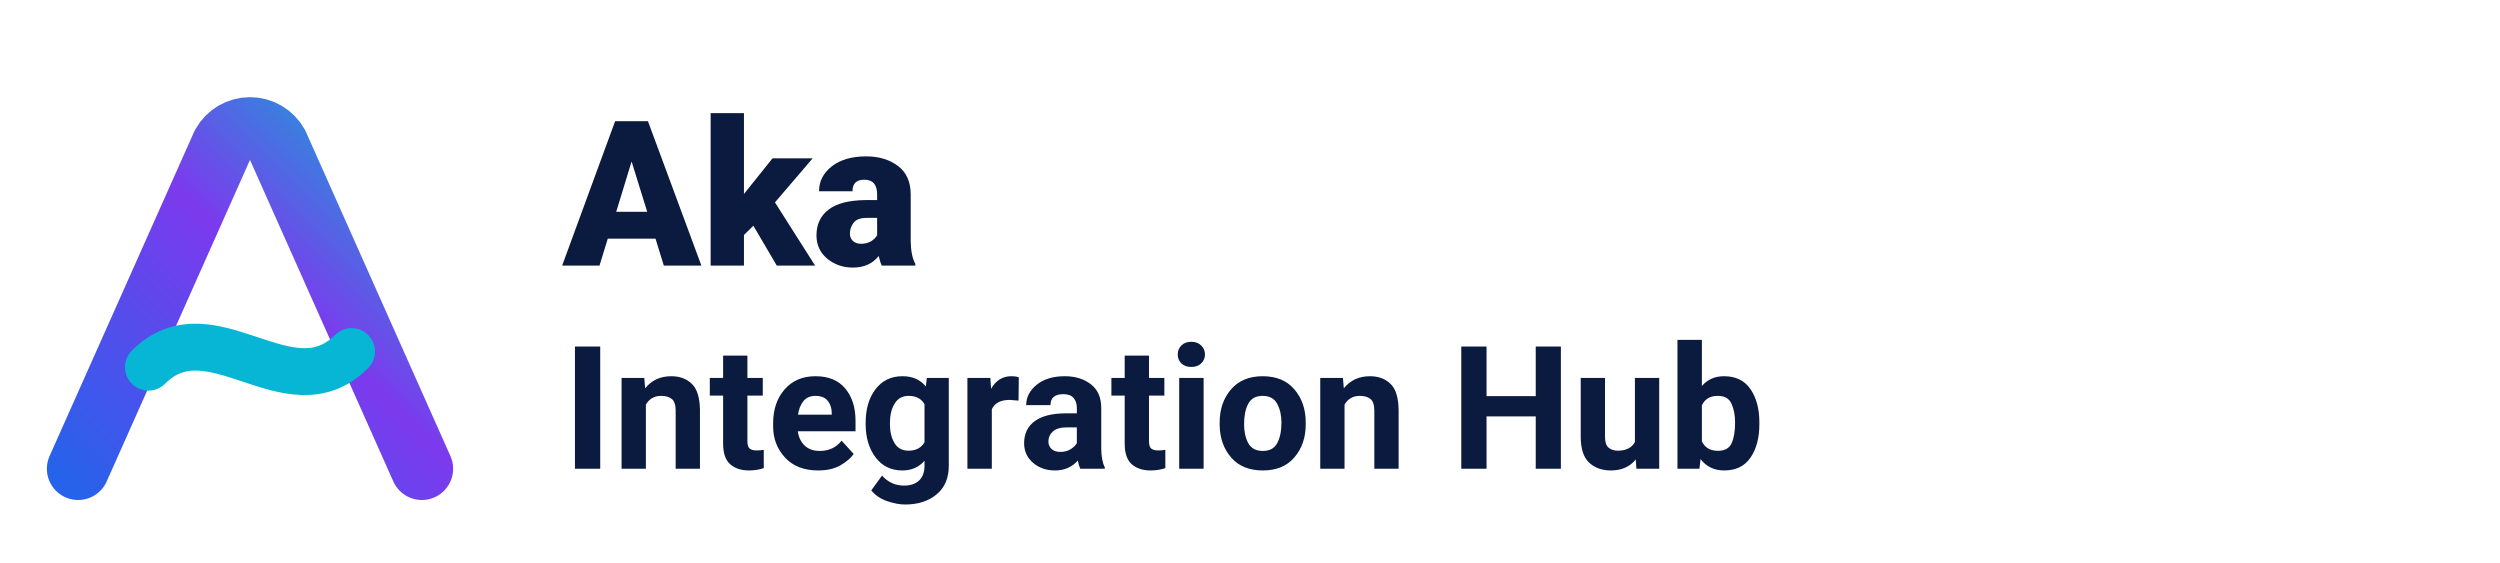
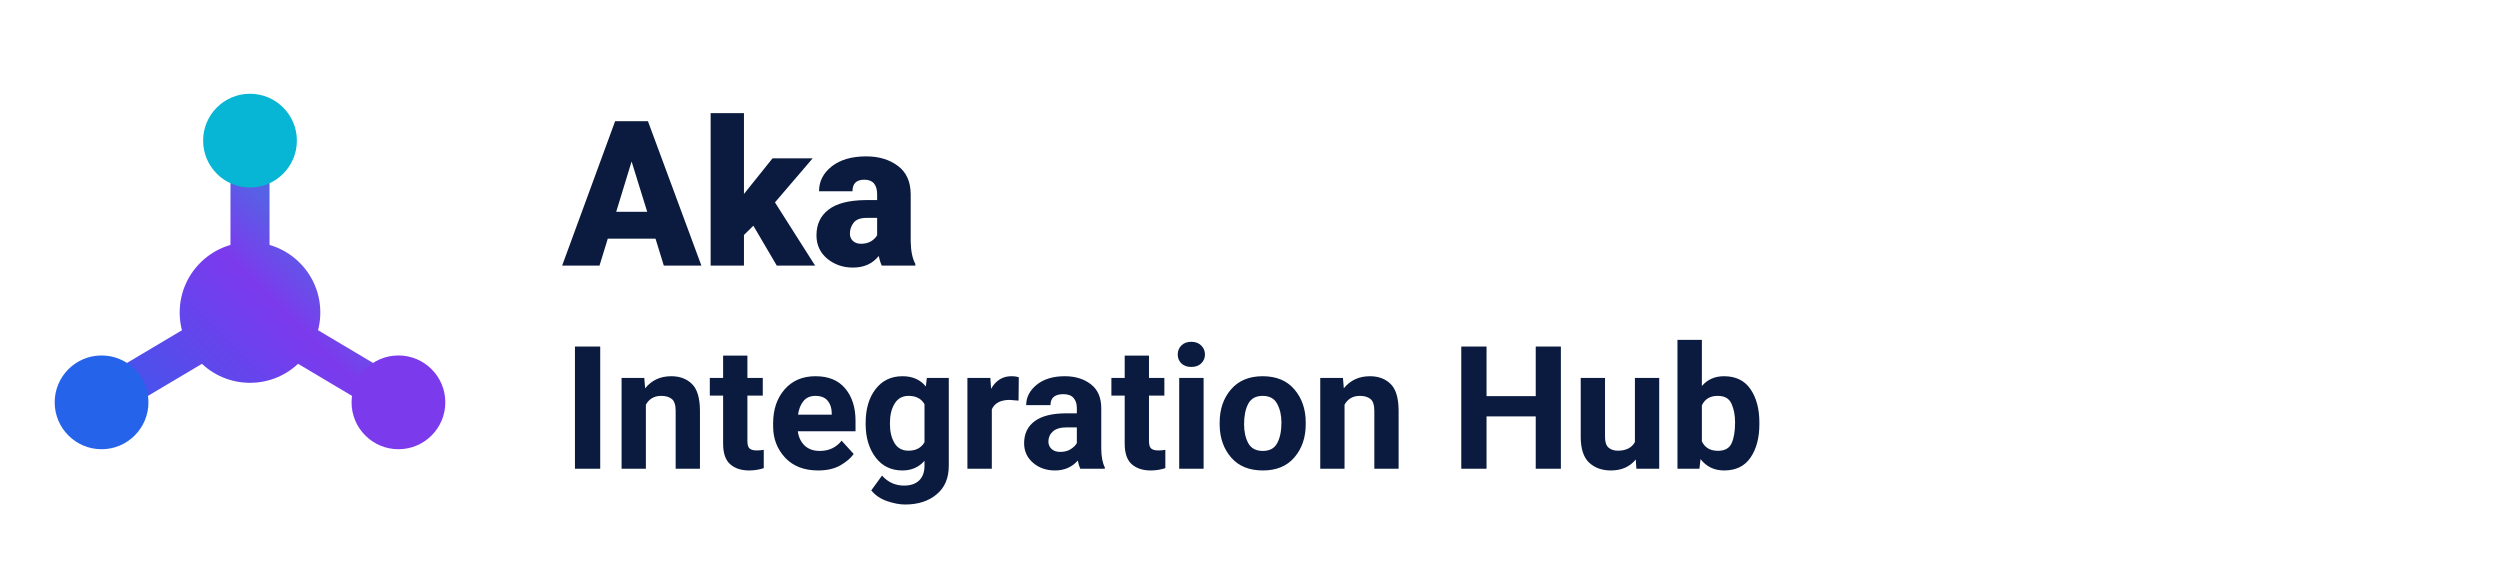
<svg xmlns="http://www.w3.org/2000/svg" viewBox="0 0 320 72" role="img" aria-labelledby="t">
  <defs>
-     <linearGradient id="aih-a" x1="8" y1="62" x2="56" y2="14" gradientUnits="userSpaceOnUse">
+     <linearGradient id="aih-hub" x1="10" y1="54" x2="54" y2="10" gradientUnits="userSpaceOnUse">
      <stop offset="0" stop-color="#2563EB" />
      <stop offset="0.55" stop-color="#7C3AED" />
      <stop offset="1" stop-color="#06B6D4" />
    </linearGradient>
  </defs>
-   <path d="M10 60 L28.5 18.5 a4 4 0 0 1 7 0 L54 60" fill="none" stroke="url(#aih-a)" stroke-width="8" stroke-linecap="round" stroke-linejoin="round" />
-   <path d="M19 47 C27 39 37 53 45 45" fill="none" stroke="#06B6D4" stroke-width="6" stroke-linecap="round" />
+   <g transform="translate(0 8)">
+     <g stroke="url(#aih-hub)" stroke-width="5" stroke-linecap="round">
+       <path d="M32 32 L32 11" />
+       <path d="M32 32 L13.5 43" />
+       <path d="M32 32 L50.5 43" />
+     </g>
+     <circle cx="32" cy="32" r="9" fill="url(#aih-hub)" />
+     <circle cx="32" cy="10" r="6" fill="#06B6D4" />
+     <circle cx="13" cy="43.5" r="6" fill="#2563EB" />
+     <circle cx="51" cy="43.5" r="6" fill="#7C3AED" />
+   </g>
  <g font-family="system-ui, -apple-system, 'Segoe UI', Roboto, sans-serif" fill="#0B1B3F">
    <text x="72" y="34" font-size="26" font-weight="800">Aka</text>
    <text x="72" y="60" font-size="22" font-weight="700">Integration Hub</text>
  </g>
</svg>
